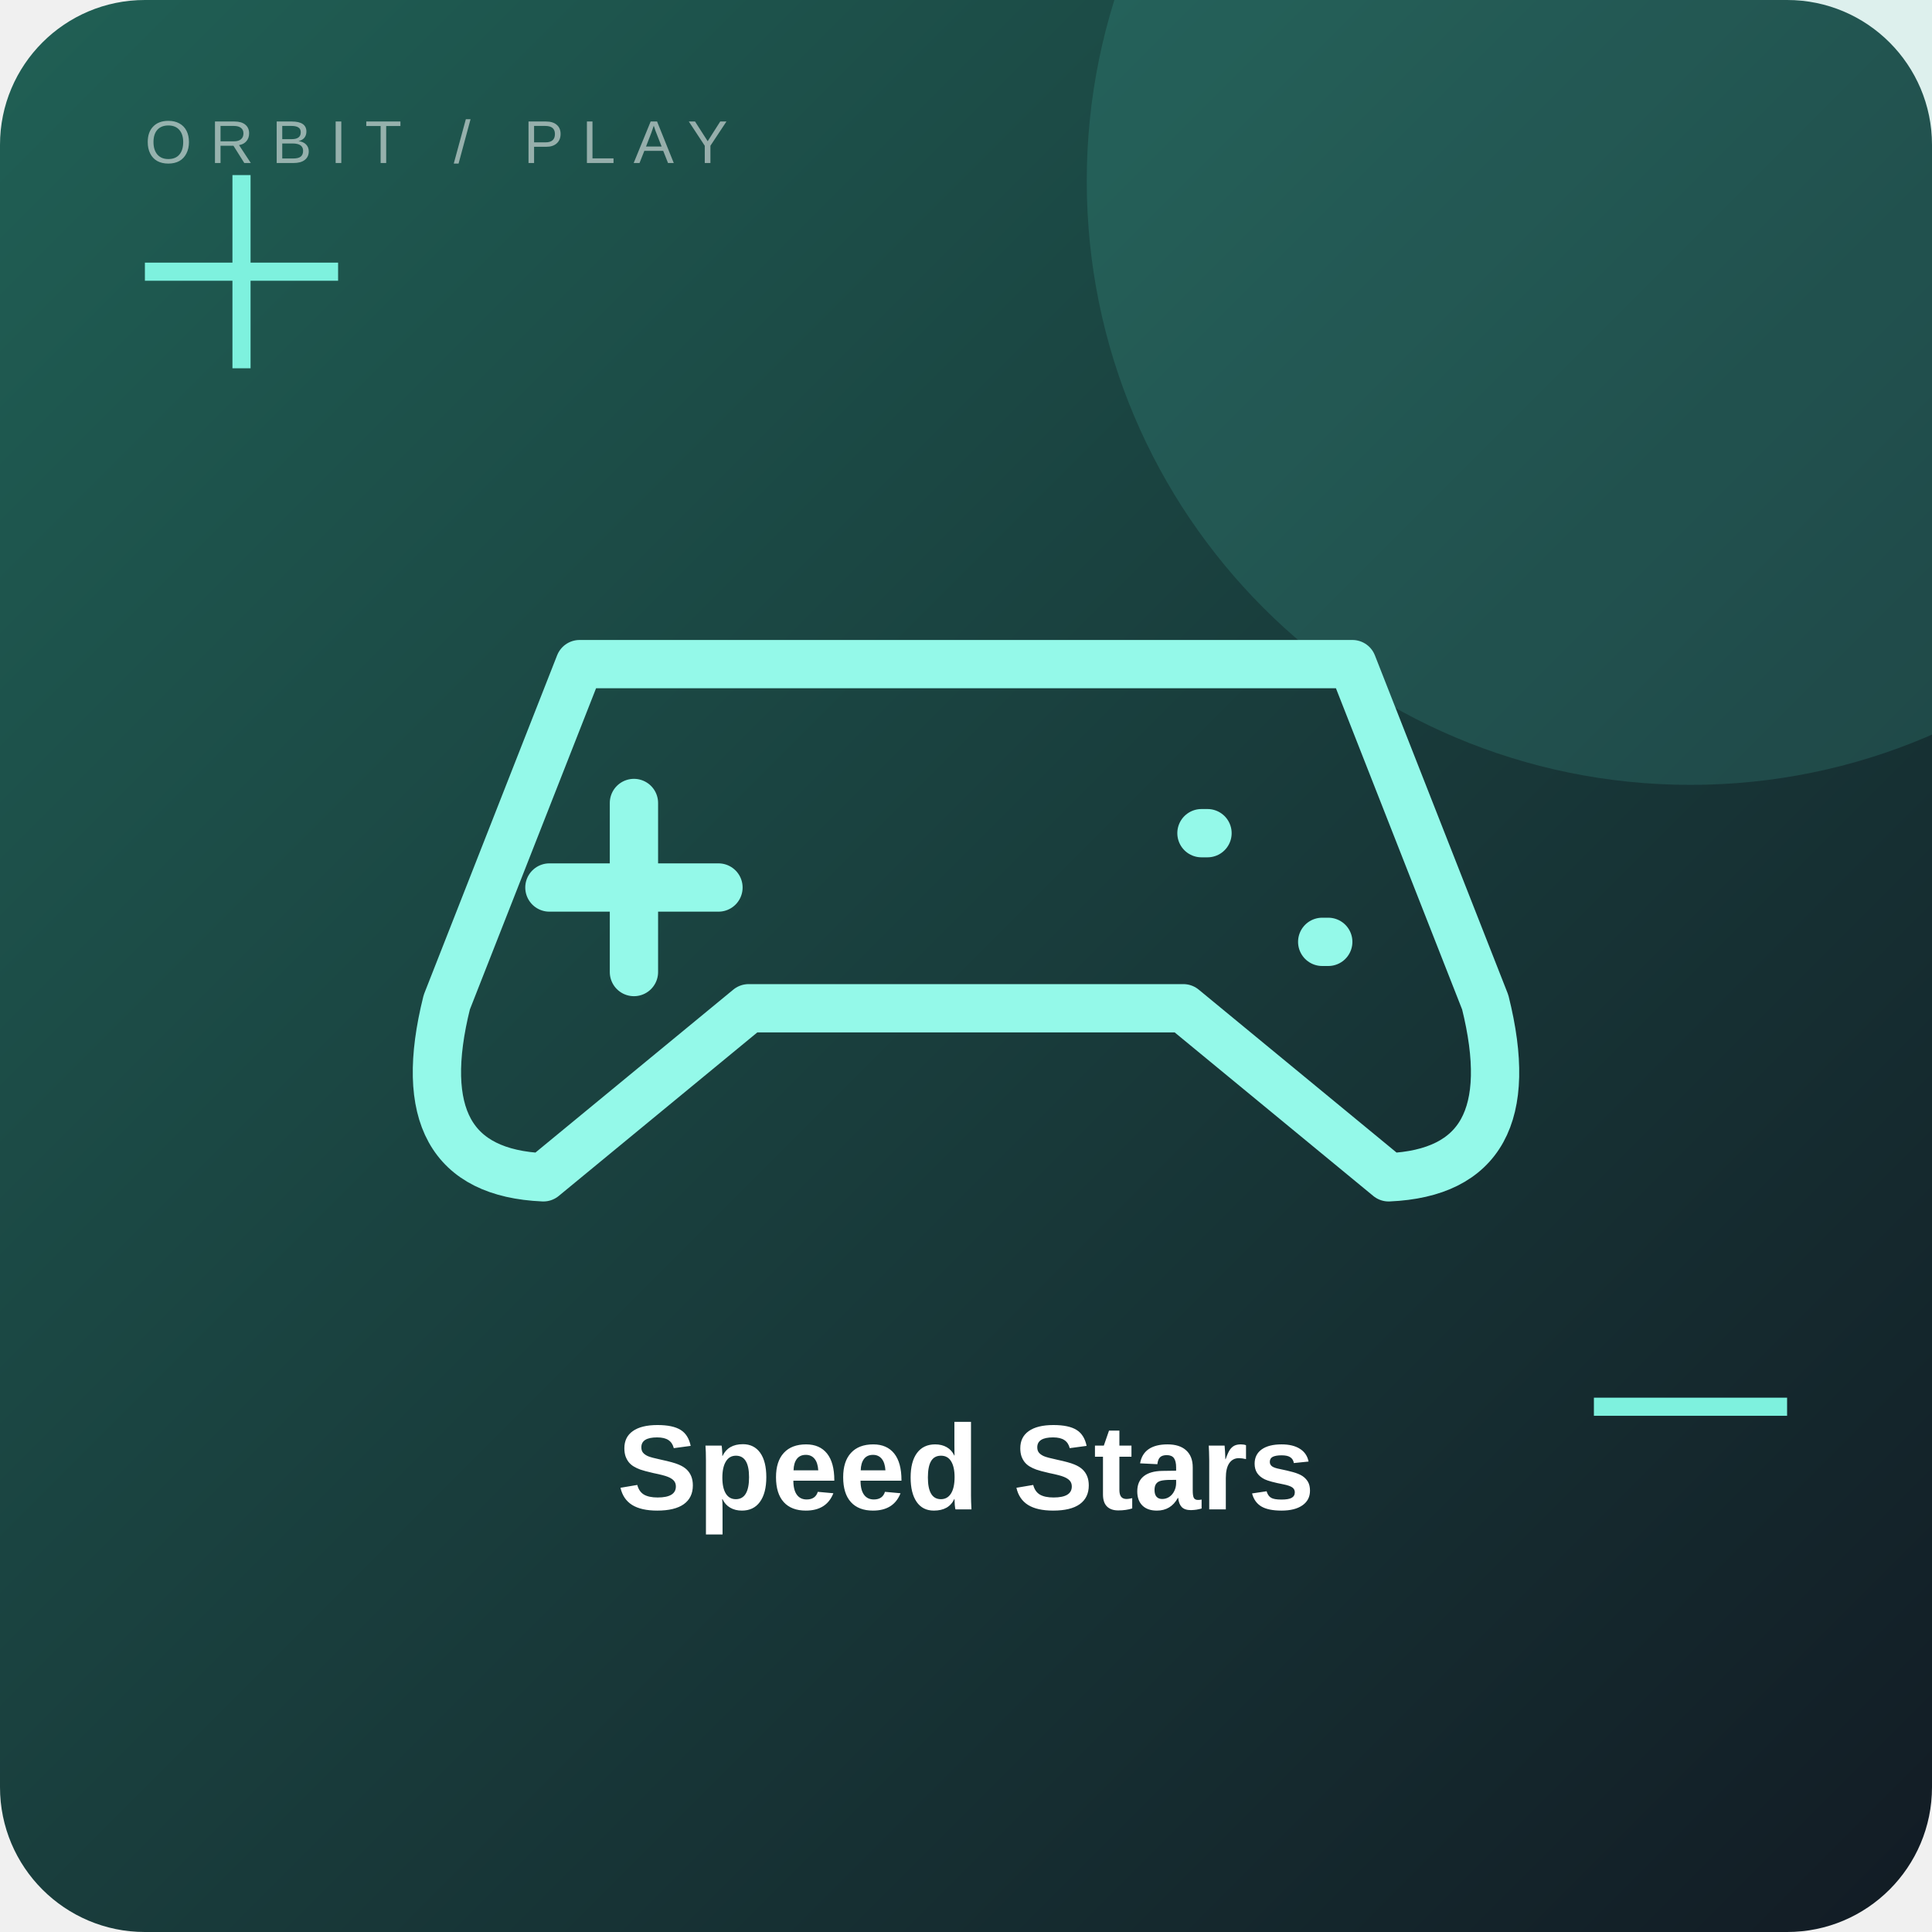
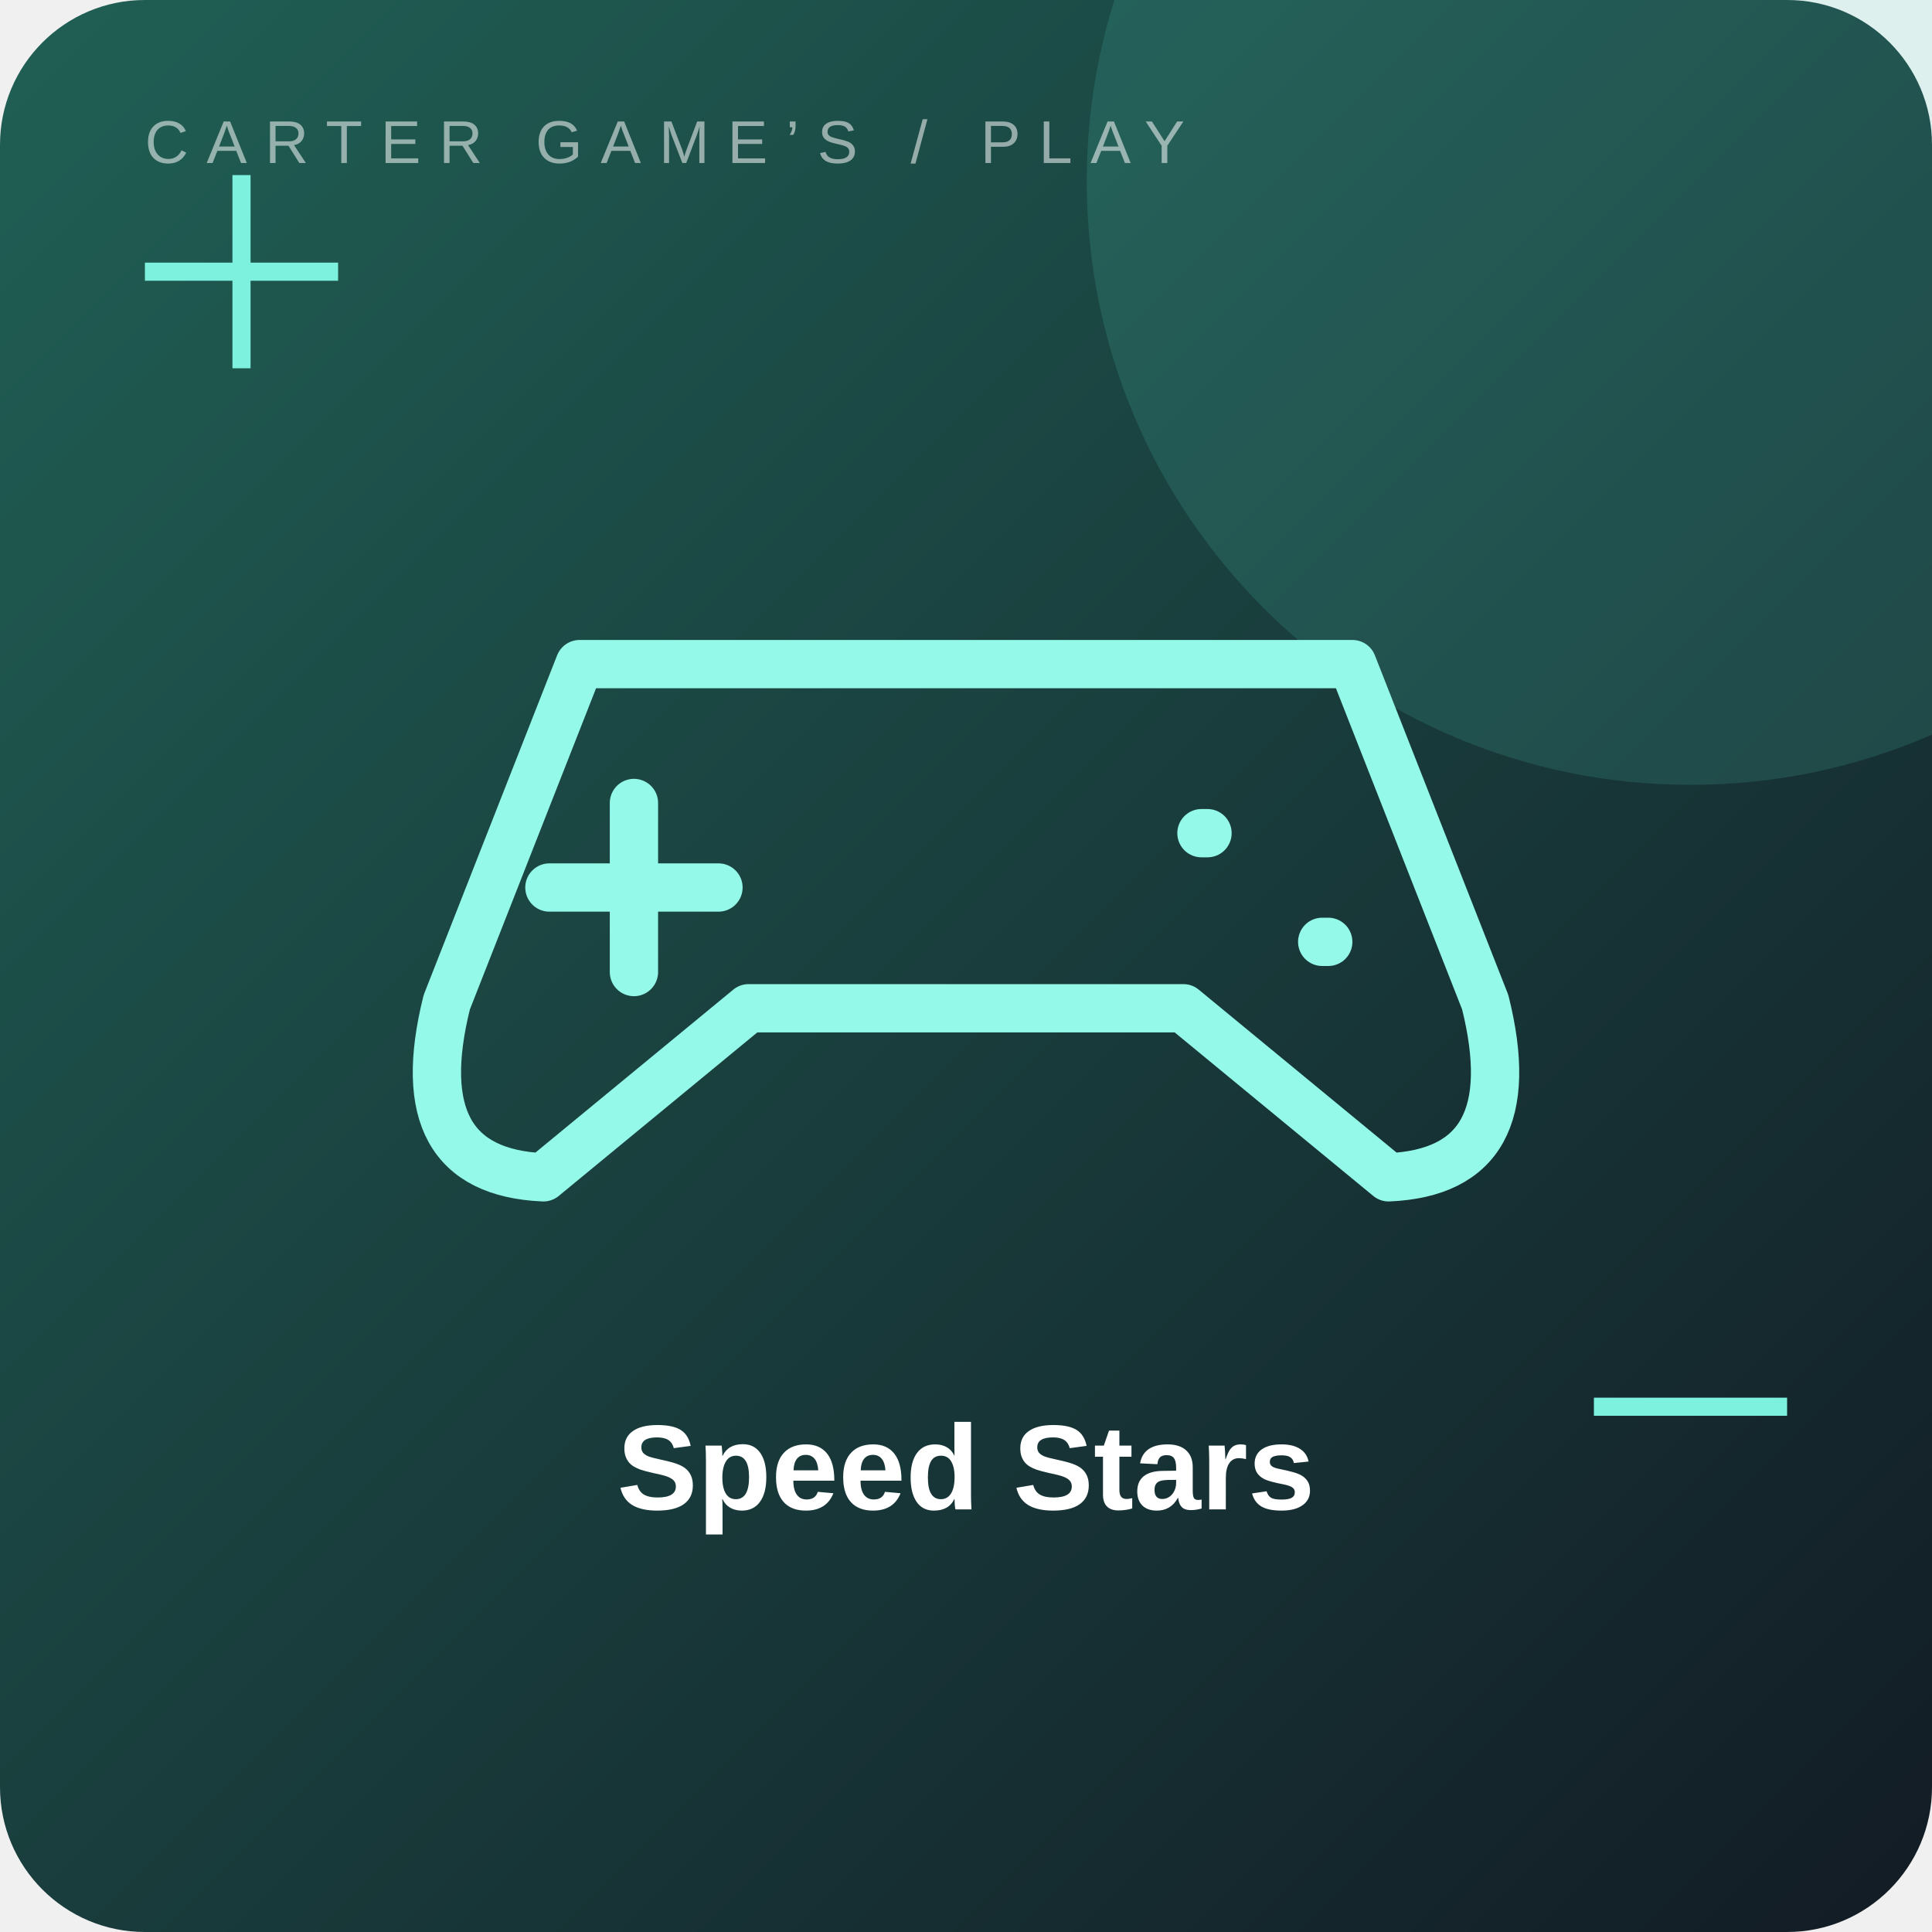
<svg xmlns="http://www.w3.org/2000/svg" viewBox="0 0 320 320" role="img" aria-label="Speed Stars">
  <defs>
    <linearGradient id="g" x2="1" y2="1">
      <stop stop-color="hsl(170 50% 25%)" />
      <stop offset="1" stop-color="#121b24" />
    </linearGradient>
  </defs>
  <rect width="320" height="320" rx="24" fill="url(#g)" />
  <circle cx="280" cy="30" r="100" fill="hsl(170 80% 65%)" opacity=".13" />
  <path d="M24 45h32m-16-16v32M264 233h32" stroke="hsl(170 80% 72%)" stroke-width="3" />
  <g stroke="hsl(170 90% 78%)" fill="none" stroke-width="8" stroke-linecap="round" stroke-linejoin="round">
    <path d="M96 110h128l22 56q7 28-16 29l-34-28h-72l-34 28q-23-1-16-29z" />
    <path d="M105 133v28m-14-14h28m80-9h1m19 18h1" />
  </g>
  <text x="160" y="250" text-anchor="middle" fill="#fff" font-family="Arial,sans-serif" font-size="20" font-weight="700">Speed Stars</text>
-   <text x="24" y="27" fill="#ffffff88" font-family="Arial,sans-serif" font-size="10" letter-spacing="3">ORBIT / PLAY</text>
+   <text x="24" y="27" fill="#ffffff88" font-family="Arial,sans-serif" font-size="10" letter-spacing="3">CARTER GAME’S / PLAY</text>
</svg>
